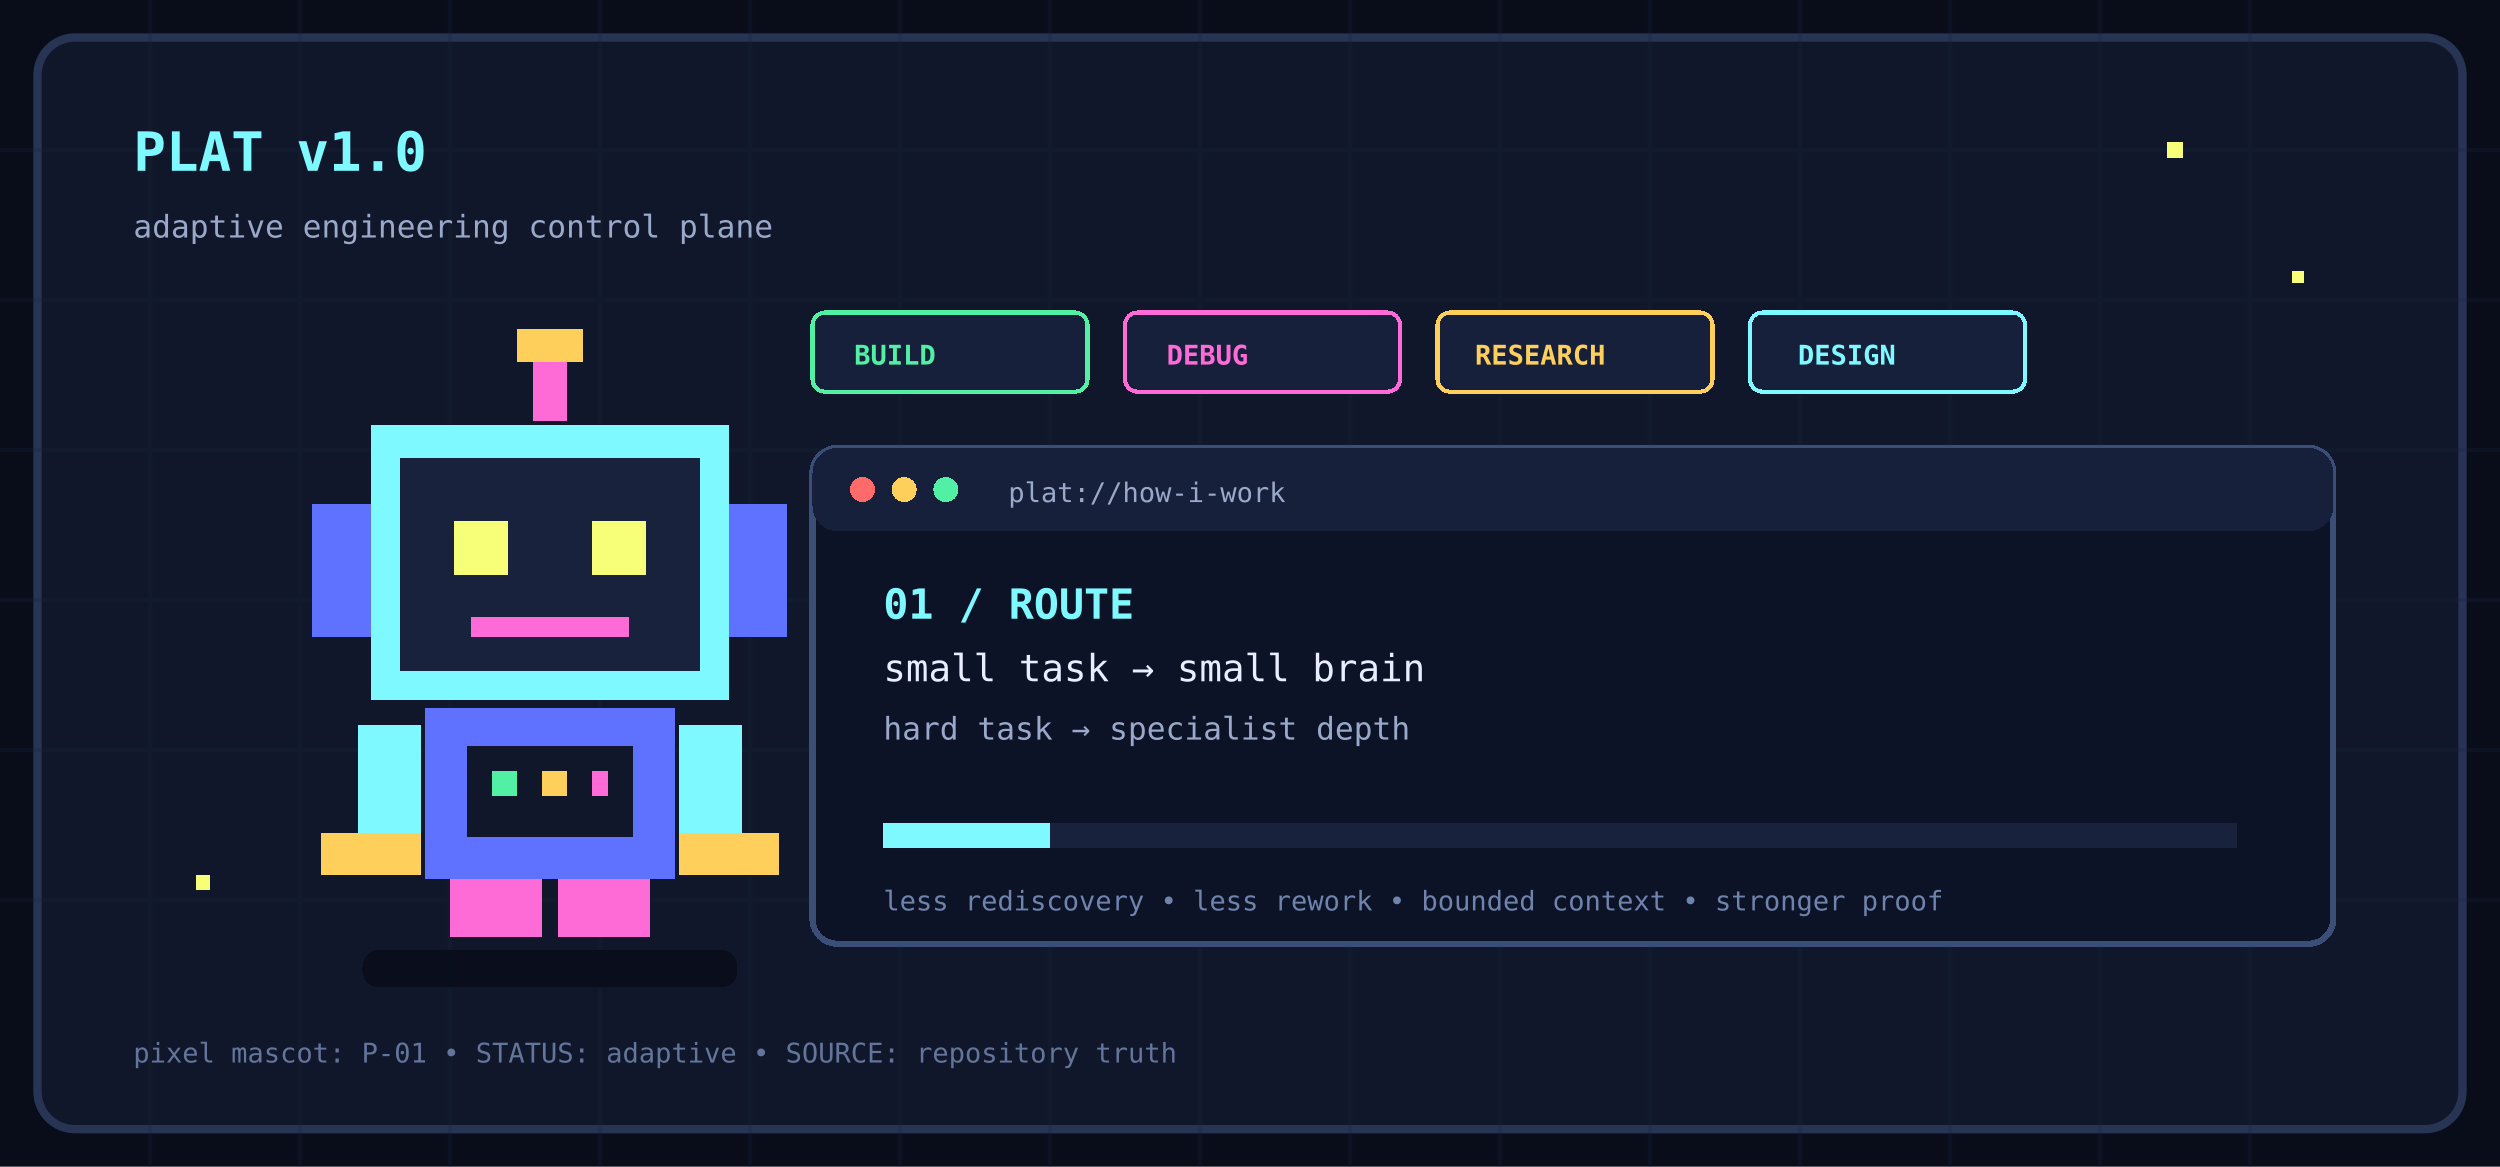
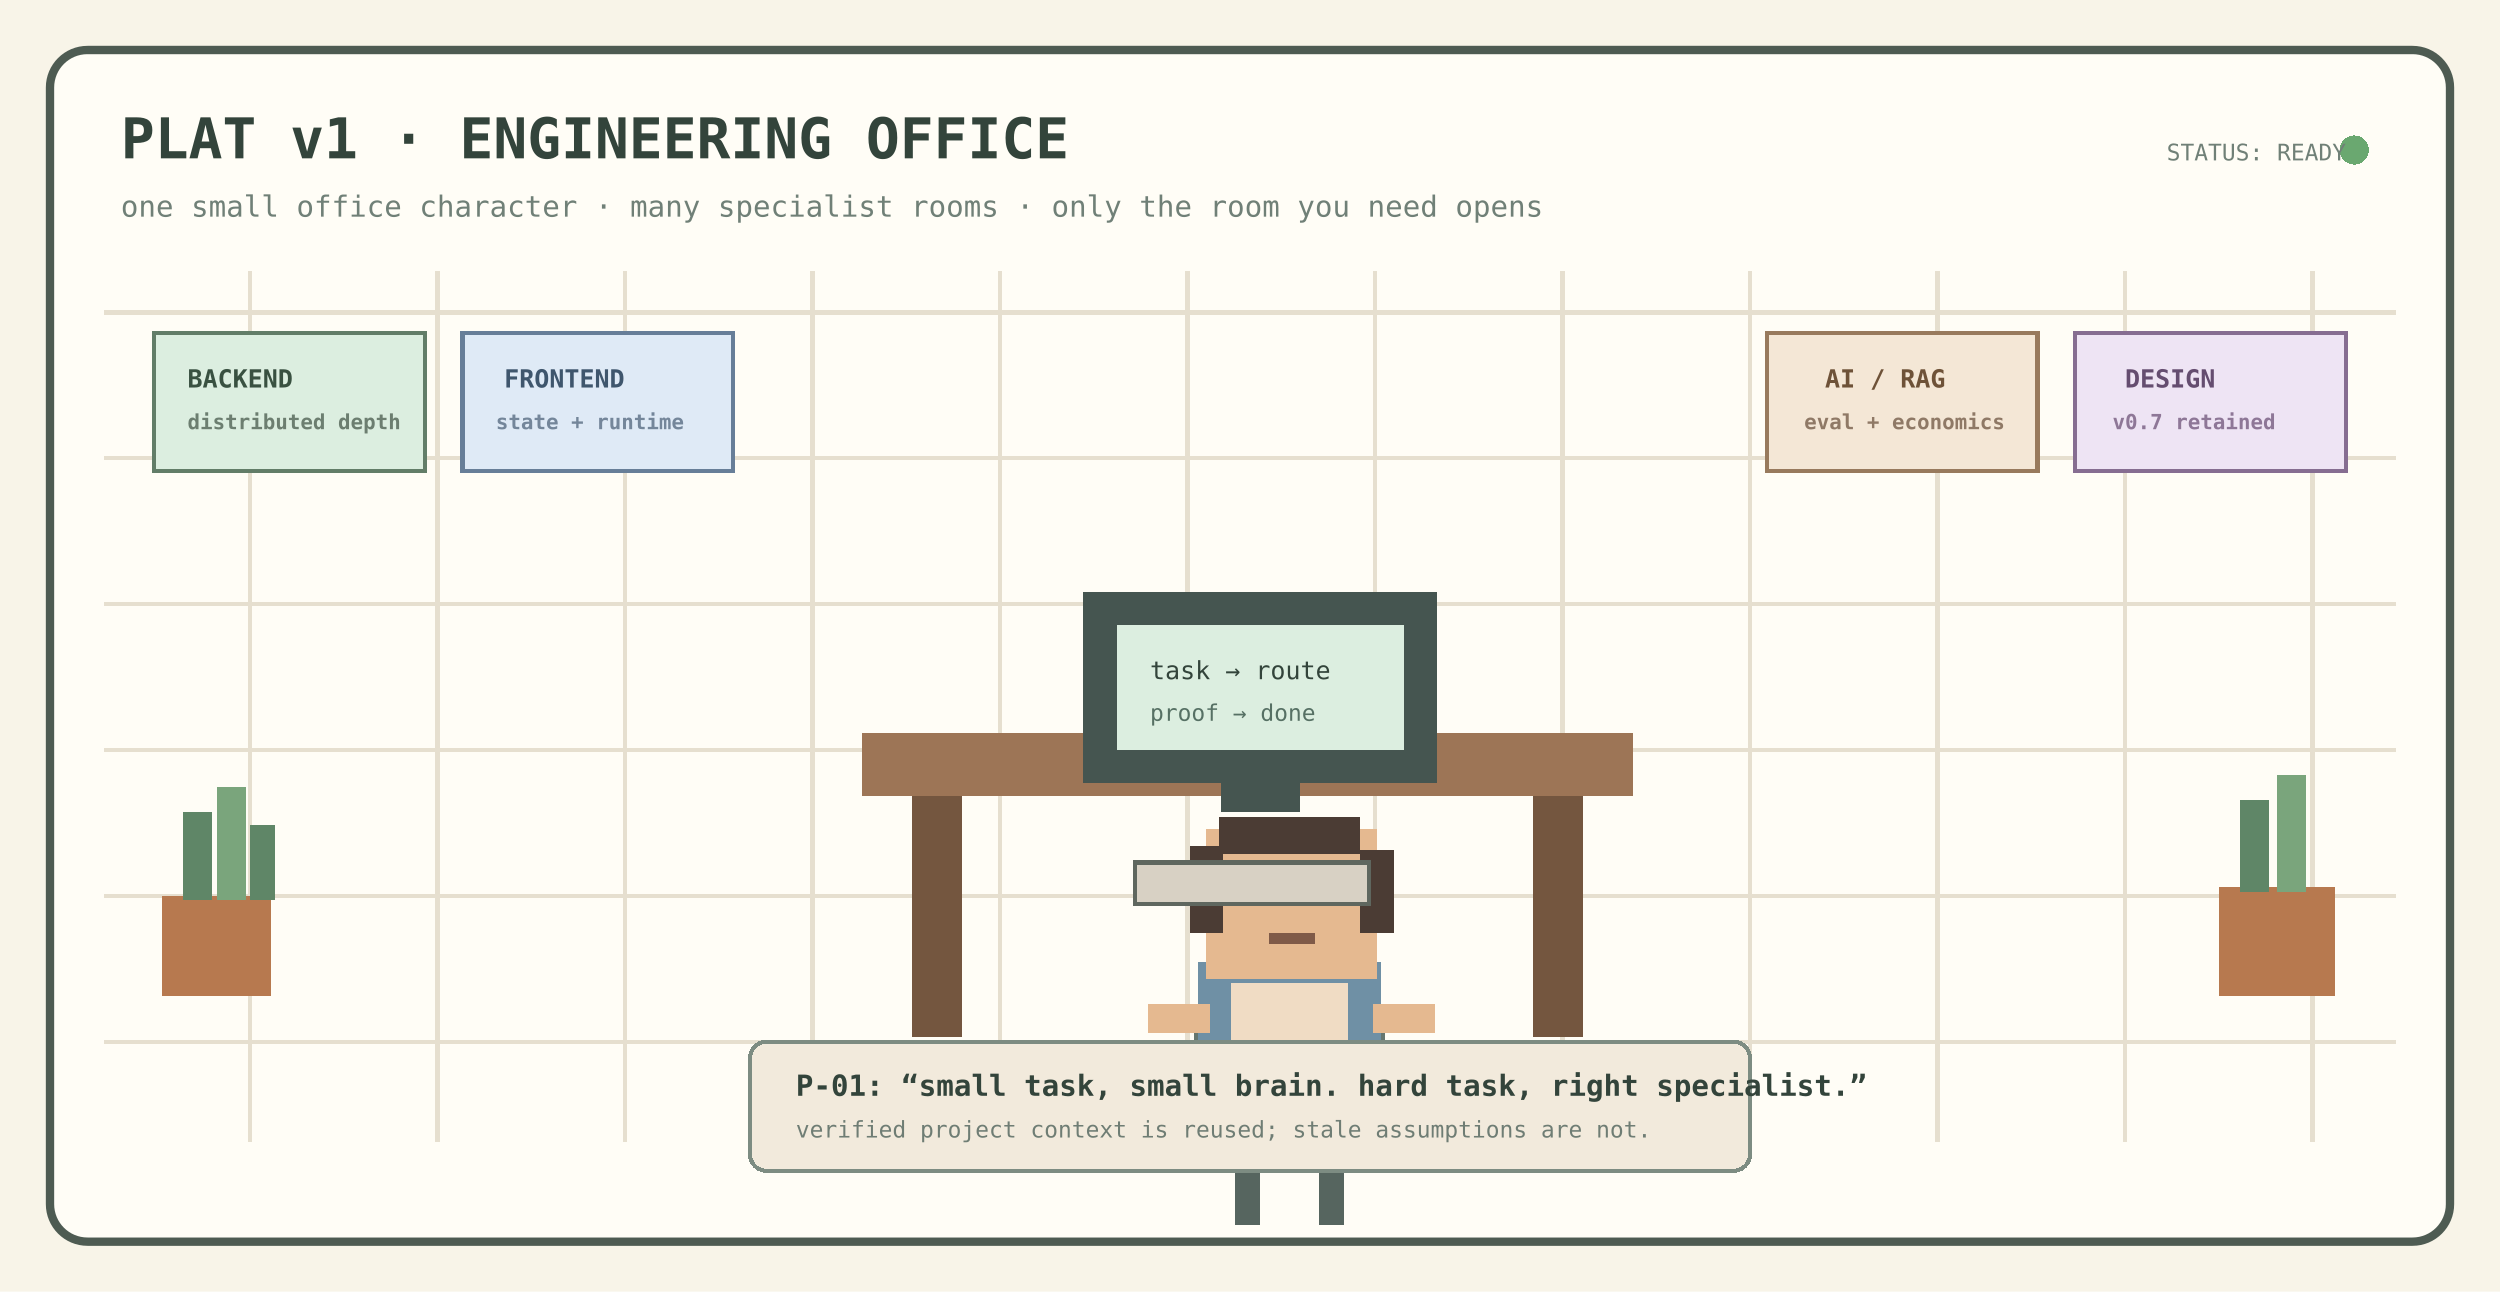
- <svg xmlns="http://www.w3.org/2000/svg" width="1200" height="560" viewBox="0 0 1200 560">
-   <rect width="1200" height="560" fill="#090d1a" />
-   <rect x="18" y="18" width="1164" height="524" rx="18" fill="#10172a" stroke="#273454" stroke-width="4" />
-   <g opacity=".25">
-     <path d="M0 72H1200M0 144H1200M0 216H1200M0 288H1200M0 360H1200M0 432H1200M72 0V560M144 0V560M216 0V560M288 0V560M360 0V560M432 0V560M504 0V560M576 0V560M648 0V560M720 0V560M792 0V560M864 0V560M936 0V560M1008 0V560M1080 0V560" stroke="#18223d" stroke-width="2" />
-   </g>
-   <g font-family="monospace" shape-rendering="crispEdges">
-     <text x="64" y="82" fill="#7df9ff" font-size="26" font-weight="700">PLAT v1.0</text>
-     <text x="64" y="114" fill="#9aa9ca" font-size="15">adaptive engineering control plane</text>
-     <g fill="#f6ff77">
-       <rect x="1040" y="68" width="8" height="8">
-         <animate attributeName="opacity" values="1;.2;1" dur="1.8s" repeatCount="indefinite" />
+ <svg xmlns="http://www.w3.org/2000/svg" width="1200" height="620" viewBox="0 0 1200 620">
+   <rect width="1200" height="620" fill="#f8f4e8" />
+   <rect x="24" y="24" width="1152" height="572" rx="18" fill="#fffdf6" stroke="#4e5b52" stroke-width="4" />
+   <g shape-rendering="crispEdges" font-family="ui-monospace, SFMono-Regular, Menlo, monospace">
+     <text x="58" y="76" font-size="27" font-weight="700" fill="#33443b">PLAT v1 · ENGINEERING OFFICE</text>
+     <text x="58" y="104" font-size="14" fill="#708077">one small office character · many specialist rooms · only the room you need opens</text>
+     <g stroke="#e6dfcf" stroke-width="2">
+       <path d="M50 150H1150M50 220H1150M50 290H1150M50 360H1150M50 430H1150M50 500H1150" />
+       <path d="M120 130V548M210 130V548M300 130V548M390 130V548M480 130V548M570 130V548M660 130V548M750 130V548M840 130V548M930 130V548M1020 130V548M1110 130V548" />
+     </g>
+     <g>
+       <rect x="78" y="430" width="52" height="48" fill="#b7794f" />
+       <rect x="88" y="390" width="14" height="42" fill="#5f8667" />
+       <rect x="104" y="378" width="14" height="54" fill="#7aa57c" />
+       <rect x="120" y="396" width="12" height="36" fill="#5f8667" />
+       <rect x="1065" y="426" width="56" height="52" fill="#b7794f" />
+       <rect x="1075" y="384" width="14" height="44" fill="#5f8667" />
+       <rect x="1093" y="372" width="14" height="56" fill="#7aa57c" />
+     </g>
+     <g font-size="12" font-weight="700">
+       <g transform="translate(74 160)">
+         <rect width="130" height="66" fill="#dceee0" stroke="#627d68" stroke-width="2" />
+         <text x="16" y="26" fill="#395141">BACKEND</text>
+         <text x="16" y="46" fill="#6c7e70" font-size="10">distributed depth</text>
+       </g>
+       <g transform="translate(222 160)">
+         <rect width="130" height="66" fill="#dfeaf6" stroke="#677e98" stroke-width="2" />
+         <text x="20" y="26" fill="#3f566d">FRONTEND</text>
+         <text x="16" y="46" fill="#74869a" font-size="10">state + runtime</text>
+       </g>
+       <g transform="translate(848 160)">
+         <rect width="130" height="66" fill="#f4e7d6" stroke="#987a5d" stroke-width="2" />
+         <text x="28" y="26" fill="#6e5238">AI / RAG</text>
+         <text x="18" y="46" fill="#8f7966" font-size="10">eval + economics</text>
+       </g>
+       <g transform="translate(996 160)">
+         <rect width="130" height="66" fill="#eee4f4" stroke="#866d91" stroke-width="2" />
+         <text x="24" y="26" fill="#654d70">DESIGN</text>
+         <text x="18" y="46" fill="#8e7797" font-size="10">v0.7 retained</text>
+       </g>
+     </g>
+     <rect x="414" y="352" width="370" height="30" fill="#9d7556" />
+     <rect x="438" y="382" width="24" height="116" fill="#74563f" />
+     <rect x="736" y="382" width="24" height="116" fill="#74563f" />
+     <rect x="520" y="284" width="170" height="92" fill="#455550" />
+     <rect x="536" y="300" width="138" height="60" fill="#dceee0" />
+     <text x="552" y="326" fill="#33443b" font-size="12">task → route</text>
+     <text x="552" y="346" fill="#567064" font-size="11">proof → done</text>
+     <rect x="586" y="376" width="38" height="14" fill="#455550" />
+     <g transform="translate(525 390)">
+       <animateTransform attributeName="transform" type="translate" values="525 390;525 388;525 390" dur="3.2s" repeatCount="indefinite" />
+       <rect x="48" y="94" width="92" height="62" fill="#66766f" />
+       <rect x="68" y="148" width="12" height="50" fill="#56655f" />
+       <rect x="108" y="148" width="12" height="50" fill="#56655f" />
+       <rect x="50" y="72" width="88" height="76" fill="#6f90a5" />
+       <rect x="66" y="82" width="56" height="34" fill="#f0dcc4" />
+       <rect x="54" y="8" width="82" height="72" fill="#e5b990" />
+       <rect x="46" y="16" width="16" height="42" fill="#4b3c34" />
+       <rect x="128" y="18" width="16" height="40" fill="#4b3c34" />
+       <rect x="60" y="2" width="68" height="18" fill="#4b3c34" />
+       <rect x="72" y="36" width="9" height="9" fill="#2f3934">
+         <animate attributeName="height" values="9;9;2;9;9" keyTimes="0;.47;.5;.53;1" dur="4.2s" repeatCount="indefinite" />
      </rect>
-       <rect x="1100" y="130" width="6" height="6">
-         <animate attributeName="opacity" values=".2;1;.2" dur="2.4s" repeatCount="indefinite" />
+       <rect x="108" y="36" width="9" height="9" fill="#2f3934">
+         <animate attributeName="height" values="9;9;2;9;9" keyTimes="0;.47;.5;.53;1" dur="4.2s" repeatCount="indefinite" />
      </rect>
-       <rect x="960" y="176" width="6" height="6">
-         <animate attributeName="opacity" values="1;.3;1" dur="2.8s" repeatCount="indefinite" />
+       <rect x="84" y="58" width="22" height="5" fill="#7f5a48" />
+       <rect x="26" y="92" width="30" height="14" fill="#e5b990">
+         <animate attributeName="y" values="92;96;92" dur="1.1s" repeatCount="indefinite" />
      </rect>
-       <rect x="94" y="420" width="7" height="7">
-         <animate attributeName="opacity" values=".2;1;.2" dur="2.1s" repeatCount="indefinite" />
+       <rect x="134" y="92" width="30" height="14" fill="#e5b990">
+         <animate attributeName="y" values="96;92;96" dur="1.1s" repeatCount="indefinite" />
      </rect>
    </g>
-     <g transform="translate(130 170)">
-       <animateTransform attributeName="transform" type="translate" values="130 170;130 160;130 170" dur="2.4s" repeatCount="indefinite" />
-       <rect x="44" y="286" width="180" height="18" rx="8" fill="#050816" opacity=".7">
-         <animate attributeName="width" values="180;150;180" dur="2.4s" repeatCount="indefinite" />
-         <animate attributeName="x" values="44;59;44" dur="2.4s" repeatCount="indefinite" />
-       </rect>
-       <rect x="126" y="0" width="16" height="32" fill="#ff6bd6" />
-       <rect x="118" y="-12" width="32" height="16" fill="#ffcf5c" />
-       <rect x="20" y="72" width="30" height="64" fill="#5f72ff" />
-       <rect x="218" y="72" width="30" height="64" fill="#5f72ff" />
-       <rect x="48" y="34" width="172" height="132" fill="#7df9ff" />
-       <rect x="62" y="50" width="144" height="102" fill="#18223d" />
-       <rect x="88" y="80" width="26" height="26" fill="#f6ff77">
-         <animate attributeName="height" values="26;26;4;26;26" keyTimes="0;.46;.5;.54;1" dur="3.6s" repeatCount="indefinite" />
-       </rect>
-       <rect x="154" y="80" width="26" height="26" fill="#f6ff77">
-         <animate attributeName="height" values="26;26;4;26;26" keyTimes="0;.46;.5;.54;1" dur="3.6s" repeatCount="indefinite" />
-       </rect>
-       <rect x="96" y="126" width="76" height="10" fill="#ff6bd6" />
-       <rect x="74" y="170" width="120" height="82" fill="#5f72ff" />
-       <rect x="94" y="188" width="80" height="44" fill="#10172a" />
-       <rect x="106" y="200" width="12" height="12" fill="#51f0a5" />
-       <rect x="130" y="200" width="12" height="12" fill="#ffcf5c" />
-       <rect x="154" y="200" width="8" height="12" fill="#ff6bd6" />
-       <rect x="42" y="178" width="30" height="62" fill="#7df9ff" />
-       <rect x="196" y="178" width="30" height="62" fill="#7df9ff" />
-       <rect x="24" y="230" width="48" height="20" fill="#ffcf5c" />
-       <rect x="196" y="230" width="48" height="20" fill="#ffcf5c" />
-       <rect x="86" y="252" width="44" height="28" fill="#ff6bd6" />
-       <rect x="138" y="252" width="44" height="28" fill="#ff6bd6" />
+     <rect x="545" y="414" width="112" height="20" fill="#d8d1c4" stroke="#5f675f" stroke-width="2" />
+     <g transform="translate(360 500)">
+       <rect width="480" height="62" rx="8" fill="#f2eadc" stroke="#7d8c82" stroke-width="2" />
+       <text x="22" y="26" fill="#33443b" font-size="14" font-weight="700">P-01: “small task, small brain. hard task, right specialist.”</text>
+       <text x="22" y="46" fill="#6f7d74" font-size="11">verified project context is reused; stale assumptions are not.</text>
    </g>
-     <g font-size="13" font-weight="700">
-       <g transform="translate(390 150)">
-         <rect width="132" height="38" rx="6" fill="#17203b" stroke="#51f0a5" stroke-width="2" />
-         <text x="20" y="25" fill="#51f0a5">BUILD</text>
-       </g>
-       <g transform="translate(540 150)">
-         <rect width="132" height="38" rx="6" fill="#17203b" stroke="#ff6bd6" stroke-width="2" />
-         <text x="20" y="25" fill="#ff6bd6">DEBUG</text>
-       </g>
-       <g transform="translate(690 150)">
-         <rect width="132" height="38" rx="6" fill="#17203b" stroke="#ffcf5c" stroke-width="2" />
-         <text x="18" y="25" fill="#ffcf5c">RESEARCH</text>
-       </g>
-       <g transform="translate(840 150)">
-         <rect width="132" height="38" rx="6" fill="#17203b" stroke="#7df9ff" stroke-width="2" />
-         <text x="23" y="25" fill="#7df9ff">DESIGN</text>
-       </g>
-     </g>
-     <g transform="translate(390 215)">
-       <rect width="730" height="238" rx="12" fill="#0c1327" stroke="#3b4e78" stroke-width="3" />
-       <rect width="730" height="40" rx="12" fill="#17203b" />
-       <circle cx="24" cy="20" r="6" fill="#ff6b6b" />
-       <circle cx="44" cy="20" r="6" fill="#ffcf5c" />
-       <circle cx="64" cy="20" r="6" fill="#51f0a5" />
-       <text x="94" y="26" fill="#9aa9ca" font-size="13">plat://how-i-work</text>
-       <g>
-         <text x="34" y="82" fill="#7df9ff" font-size="20" font-weight="700">01 / ROUTE</text>
-         <text x="34" y="112" fill="#e8edff" font-size="18">small task → small brain</text>
-         <text x="34" y="140" fill="#9aa9ca" font-size="15">hard task → specialist depth</text>
-         <animate attributeName="opacity" values="1;1;0;0;0;0;1" keyTimes="0;.20;.25;.95;.96;.99;1" dur="12s" repeatCount="indefinite" />
-       </g>
-       <g opacity="0">
-         <text x="34" y="82" fill="#ff6bd6" font-size="20" font-weight="700">02 / REMEMBER</text>
-         <text x="34" y="112" fill="#e8edff" font-size="18">developer + project + session</text>
-         <text x="34" y="140" fill="#9aa9ca" font-size="15">reuse verified context, not stale assumptions</text>
-         <animate attributeName="opacity" values="0;0;1;1;0;0" keyTimes="0;.24;.28;.46;.50;1" dur="12s" repeatCount="indefinite" />
-       </g>
-       <g opacity="0">
-         <text x="34" y="82" fill="#51f0a5" font-size="20" font-weight="700">03 / SPECIALIZE</text>
-         <text x="34" y="112" fill="#e8edff" font-size="18">FE • BE • AI • mobile • test • design</text>
-         <text x="34" y="140" fill="#9aa9ca" font-size="15">load only the depth that can change the outcome</text>
-         <animate attributeName="opacity" values="0;0;1;1;0;0" keyTimes="0;.49;.53;.71;.75;1" dur="12s" repeatCount="indefinite" />
-       </g>
-       <g opacity="0">
-         <text x="34" y="82" fill="#ffcf5c" font-size="20" font-weight="700">04 / PROVE</text>
-         <text x="34" y="112" fill="#e8edff" font-size="18">fresh evidence before “done”</text>
-         <text x="34" y="140" fill="#9aa9ca" font-size="15">correctness first • efficiency second</text>
-         <animate attributeName="opacity" values="0;0;1;1;0" keyTimes="0;.74;.78;.96;1" dur="12s" repeatCount="indefinite" />
-       </g>
-       <rect x="34" y="180" width="650" height="12" fill="#18223d" />
-       <rect x="34" y="180" width="80" height="12" fill="#7df9ff">
-         <animate attributeName="width" values="80;210;370;520;650;80" dur="12s" repeatCount="indefinite" />
-         <animate attributeName="fill" values="#7df9ff;#ff6bd6;#51f0a5;#ffcf5c;#7df9ff" dur="12s" repeatCount="indefinite" />
-       </rect>
-       <text x="34" y="222" fill="#6f83ad" font-size="13">less rediscovery • less rework • bounded context • stronger proof</text>
-     </g>
-     <text x="64" y="510" fill="#64759b" font-size="13">pixel mascot: P-01 • STATUS: adaptive • SOURCE: repository truth</text>
+     <circle cx="1130" cy="72" r="7" fill="#6aa870">
+       <animate attributeName="opacity" values="1;.45;1" dur="2.2s" repeatCount="indefinite" />
+     </circle>
+     <text x="1040" y="77" fill="#708077" font-size="11">STATUS: READY</text>
  </g>
</svg>
